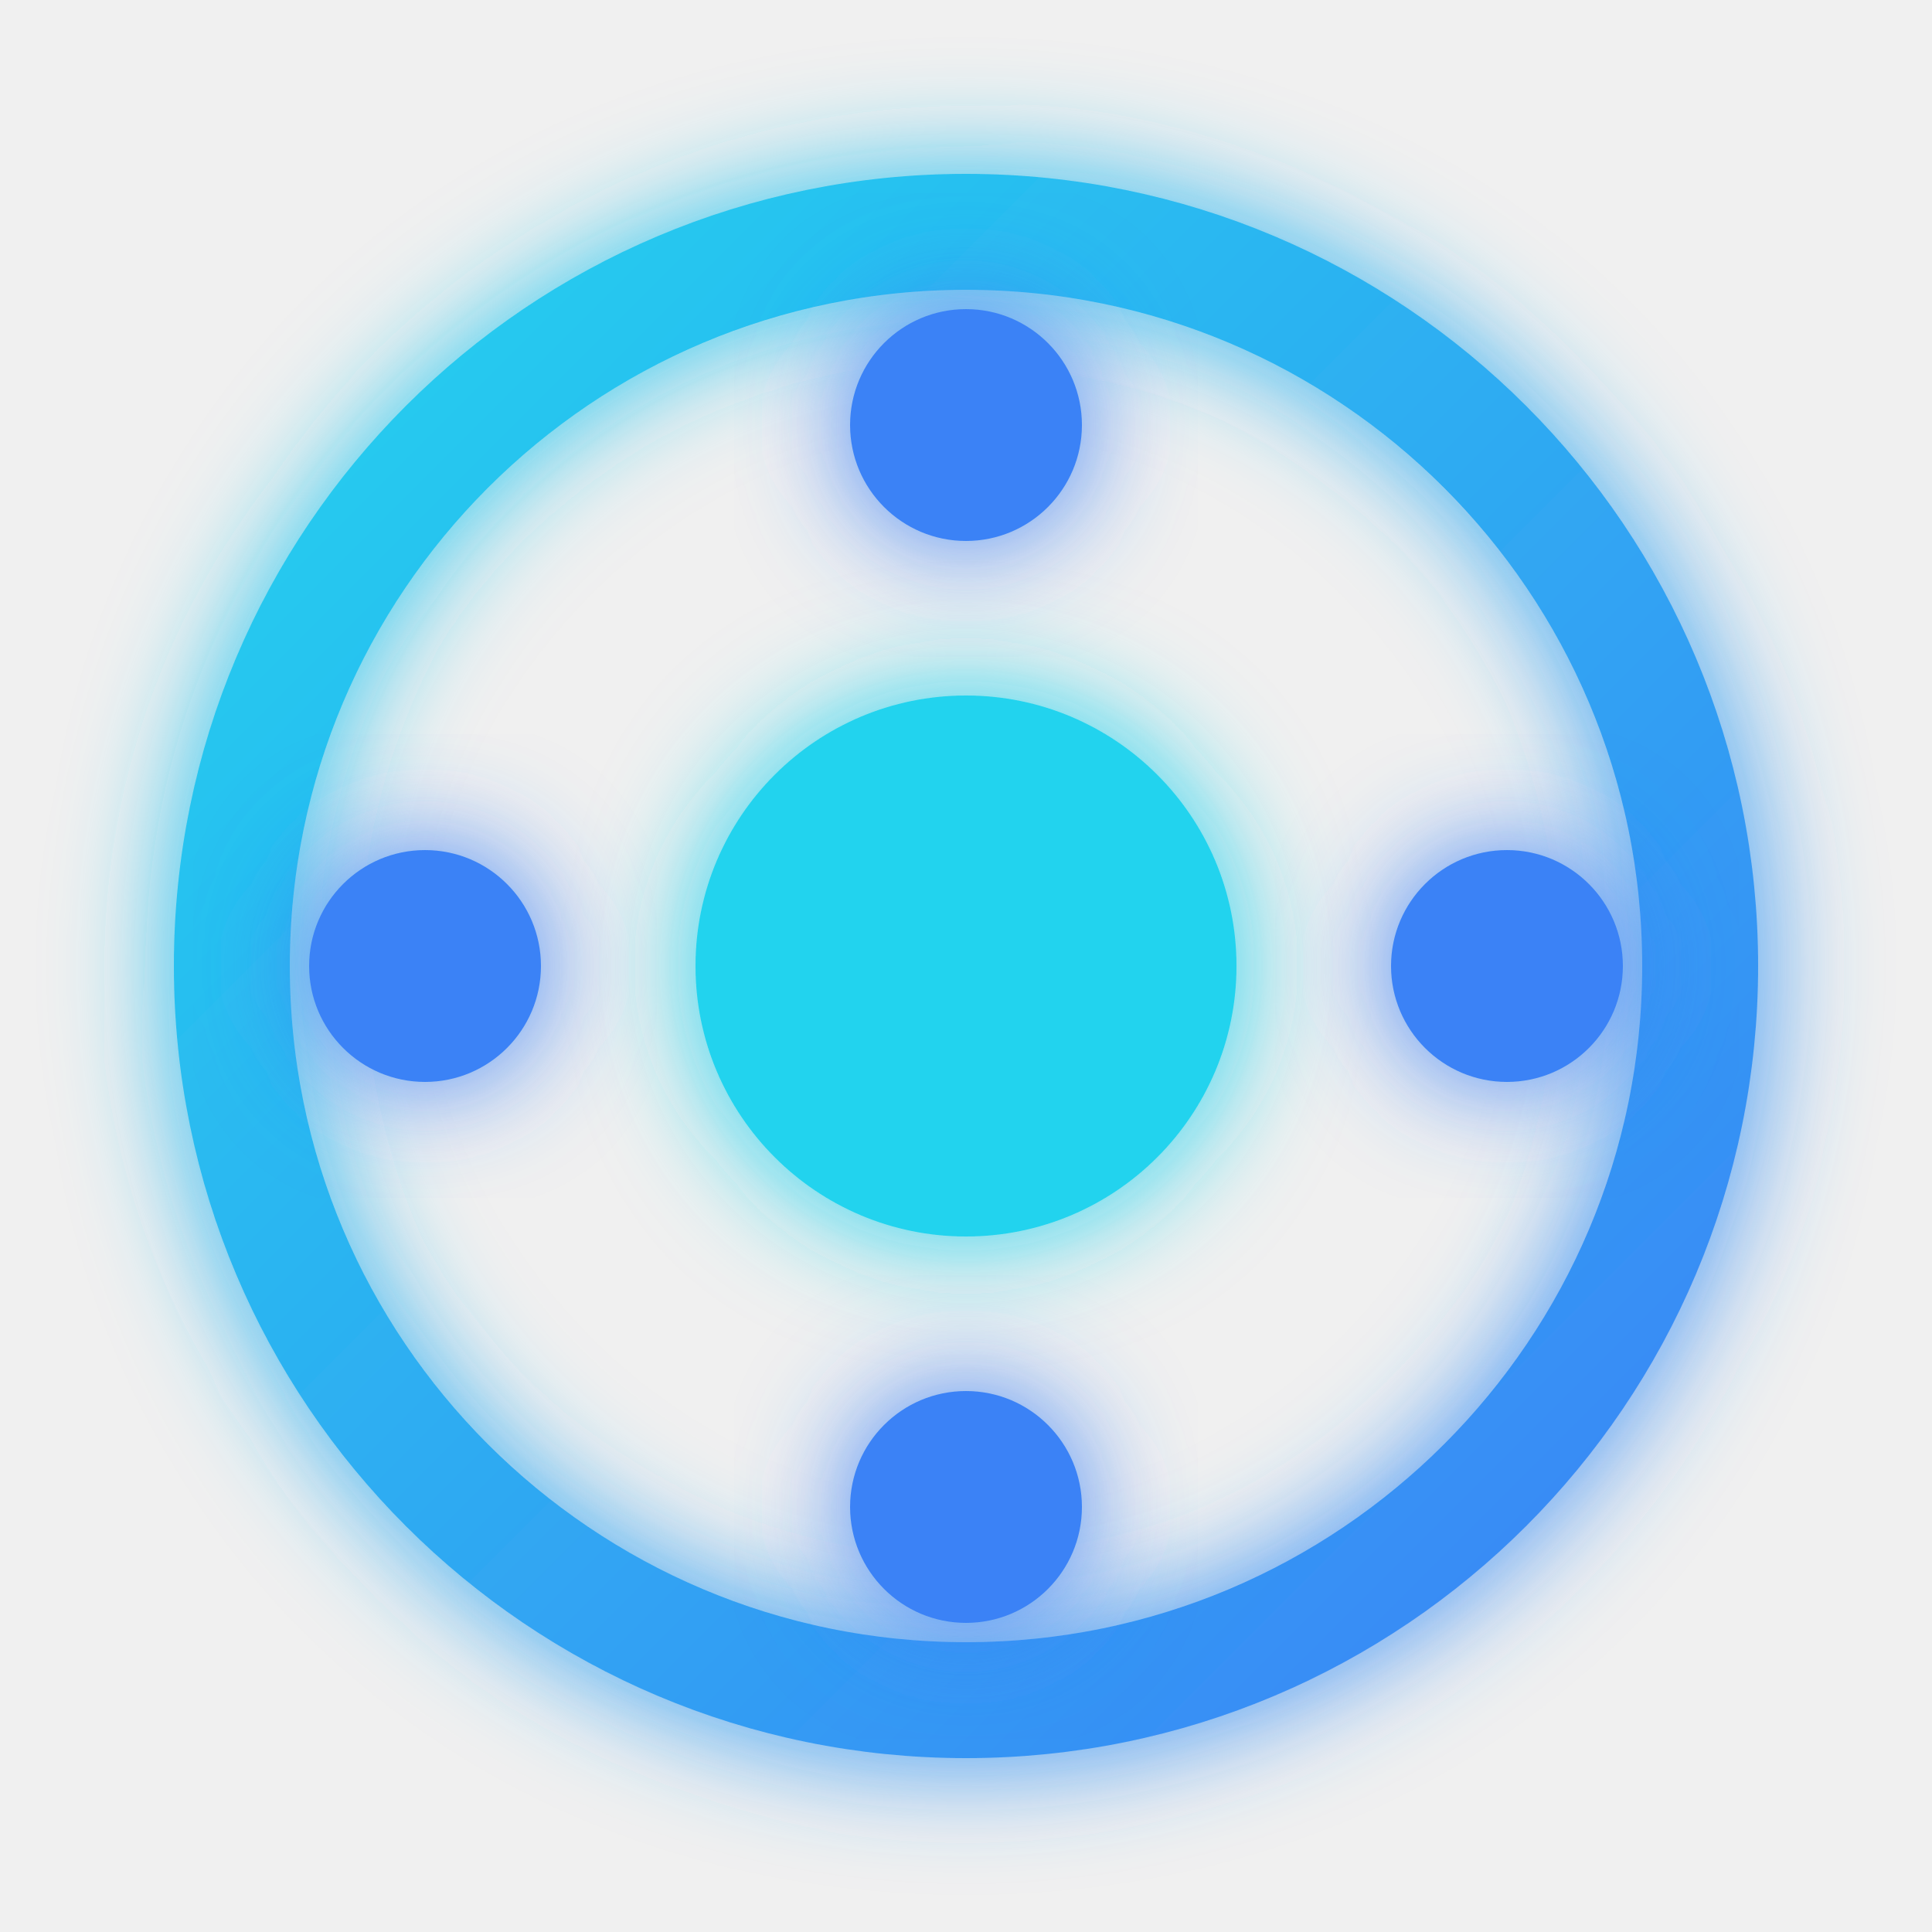
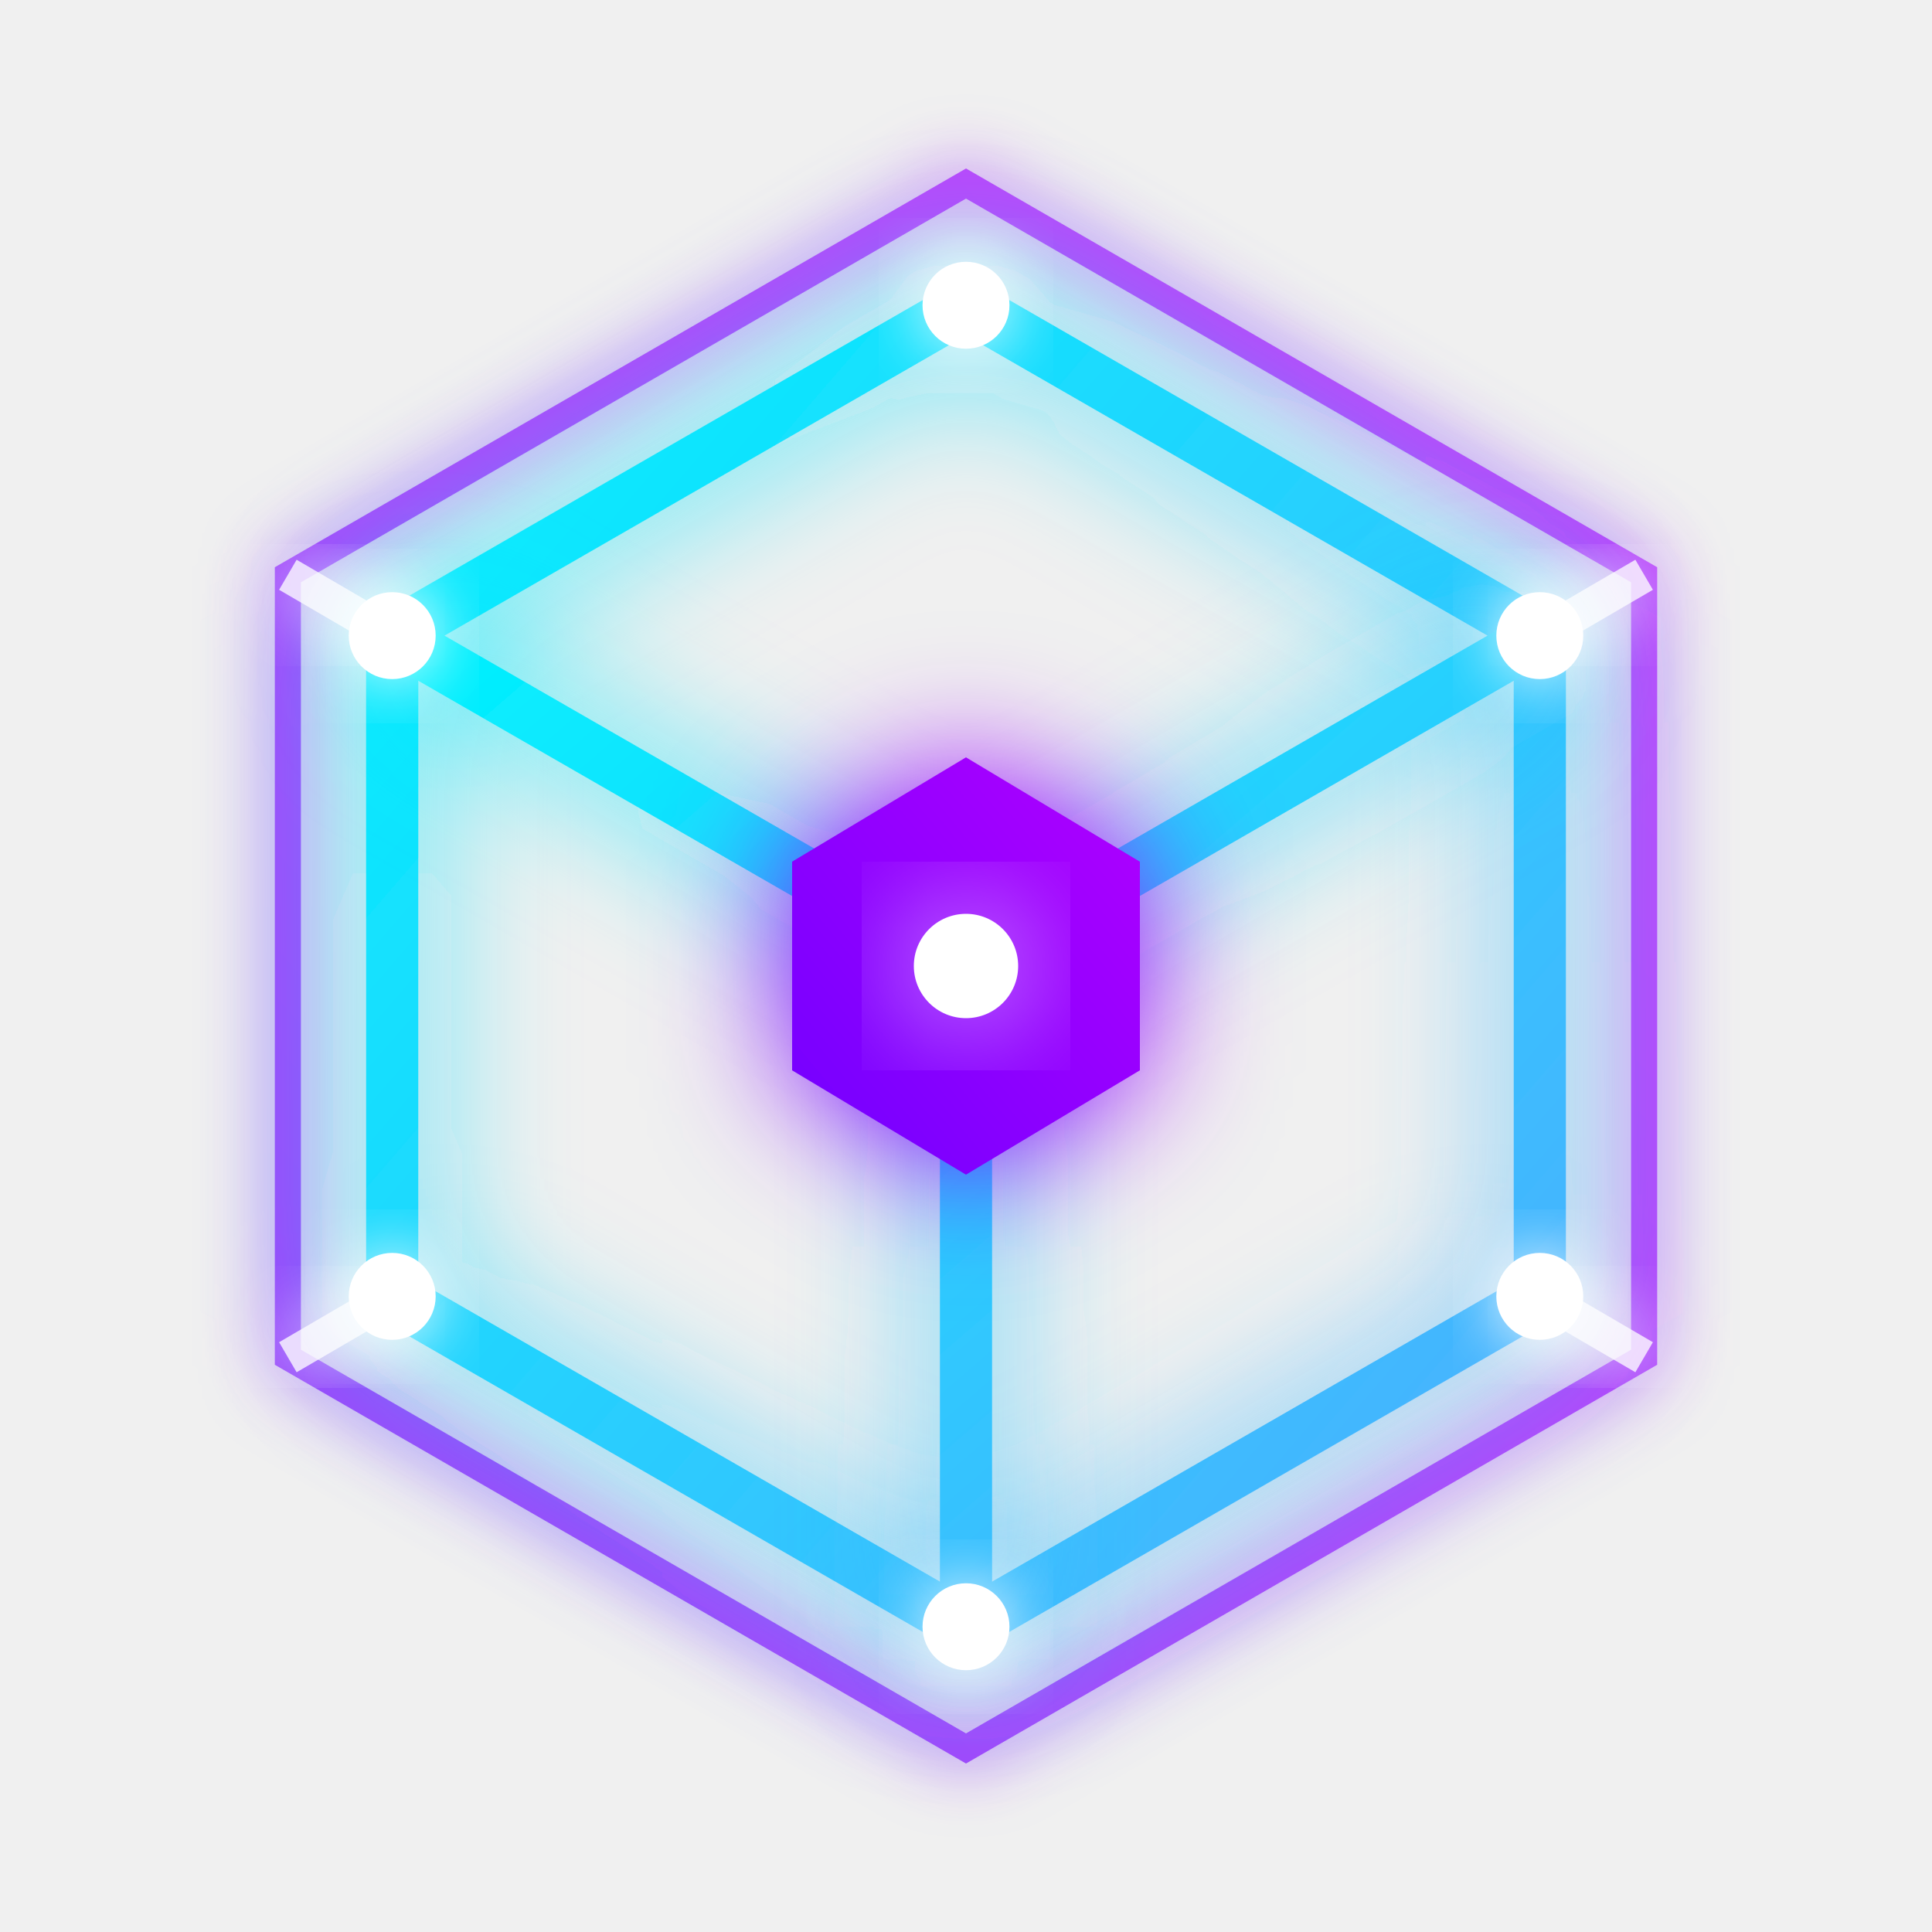
<svg xmlns="http://www.w3.org/2000/svg" viewBox="0 0 100 100">
  <defs>
    <filter id="neonGlow" x="-50%" y="-50%" width="200%" height="200%">
-       <feGaussianBlur stdDeviation="3" result="coloredBlur" />
+       <feGaussianBlur stdDeviation="4" result="coloredBlur" />
      <feMerge>
        <feMergeNode in="coloredBlur" />
        <feMergeNode in="SourceGraphic" />
      </feMerge>
    </filter>
-     <linearGradient id="neonGradient" x1="0%" y1="0%" x2="100%" y2="100%">
-       <stop offset="0%" stop-color="#22d3ee" />
-       <stop offset="100%" stop-color="#3b82f6" />
+     <filter id="glowSubtle" x="-50%" y="-50%" width="200%" height="200%">
+       <feGaussianBlur stdDeviation="2" result="coloredBlur" />
+       <feMerge>
+         <feMergeNode in="coloredBlur" />
+         <feMergeNode in="SourceGraphic" />
+       </feMerge>
+     </filter>
+     <linearGradient id="cyanGradient" x1="0%" y1="0%" x2="100%" y2="100%">
+       <stop offset="0%" stop-color="#00f2fe" />
+       <stop offset="100%" stop-color="#4facfe" />
+     </linearGradient>
+     <linearGradient id="purpleGradient" x1="100%" y1="0%" x2="0%" y2="100%">
+       <stop offset="0%" stop-color="#b100ff" />
+       <stop offset="100%" stop-color="#7000ff" />
    </linearGradient>
  </defs>
  <rect width="100" height="100" fill="transparent" />
-   <circle cx="50" cy="50" r="38" fill="none" stroke="url(#neonGradient)" stroke-width="6" filter="url(#neonGlow)" />
-   <circle cx="50" cy="50" r="14" fill="#22d3ee" filter="url(#neonGlow)" />
-   <circle cx="22" cy="50" r="6" fill="#3b82f6" filter="url(#neonGlow)" />
-   <circle cx="78" cy="50" r="6" fill="#3b82f6" filter="url(#neonGlow)" />
-   <circle cx="50" cy="22" r="6" fill="#3b82f6" filter="url(#neonGlow)" />
-   <circle cx="50" cy="78" r="6" fill="#3b82f6" filter="url(#neonGlow)" />
-   <line x1="28" y1="50" x2="36" y2="50" stroke="url(#neonGradient)" stroke-width="4" filter="url(#neonGlow)" />
-   <line x1="64" y1="50" x2="72" y2="50" stroke="url(#neonGradient)" stroke-width="4" filter="url(#neonGlow)" />
-   <line x1="50" y1="28" x2="50" y2="36" stroke="url(#neonGradient)" stroke-width="4" filter="url(#neonGlow)" />
-   <line x1="50" y1="64" x2="50" y2="72" stroke="url(#neonGradient)" stroke-width="4" filter="url(#neonGlow)" />
+   <g transform="translate(50,50) scale(0.9) translate(-50,-50)">
+     <polygon points="50,5 89,27.5 89,72.5 50,95 11,72.5 11,27.5" fill="none" stroke="url(#purpleGradient)" stroke-width="1.5" filter="url(#glowSubtle)" opacity="0.7" />
+     <polygon points="50,12 83,31 83,69 50,88 17,69 17,31" fill="none" stroke="url(#cyanGradient)" stroke-width="3" filter="url(#neonGlow)" />
+     <path d="M17,31 L50,50 L83,31 M50,50 L50,88" fill="none" stroke="url(#cyanGradient)" stroke-width="3" filter="url(#neonGlow)" />
+     <line x1="50" y1="5" x2="50" y2="12" stroke="#fff" stroke-width="2" filter="url(#glowSubtle)" opacity="0.8" />
+     <line x1="89" y1="27.5" x2="83" y2="31" stroke="#fff" stroke-width="2" filter="url(#glowSubtle)" opacity="0.8" />
+     <line x1="89" y1="72.5" x2="83" y2="69" stroke="#fff" stroke-width="2" filter="url(#glowSubtle)" opacity="0.8" />
+     <line x1="50" y1="95" x2="50" y2="88" stroke="#fff" stroke-width="2" filter="url(#glowSubtle)" opacity="0.8" />
+     <line x1="11" y1="72.5" x2="17" y2="69" stroke="#fff" stroke-width="2" filter="url(#glowSubtle)" opacity="0.8" />
+     <line x1="11" y1="27.5" x2="17" y2="31" stroke="#fff" stroke-width="2" filter="url(#glowSubtle)" opacity="0.8" />
+     <polygon points="50,38 60,44 60,56 50,62 40,56 40,44" fill="url(#purpleGradient)" filter="url(#neonGlow)" />
+     <circle cx="50" cy="12" r="2.5" fill="#fff" filter="url(#glowSubtle)" />
+     <circle cx="83" cy="31" r="2.5" fill="#fff" filter="url(#glowSubtle)" />
+     <circle cx="83" cy="69" r="2.5" fill="#fff" filter="url(#glowSubtle)" />
+     <circle cx="50" cy="88" r="2.5" fill="#fff" filter="url(#glowSubtle)" />
+     <circle cx="17" cy="69" r="2.5" fill="#fff" filter="url(#glowSubtle)" />
+     <circle cx="17" cy="31" r="2.5" fill="#fff" filter="url(#glowSubtle)" />
+     <circle cx="50" cy="50" r="3" fill="#fff" filter="url(#neonGlow)" />
+   </g>
</svg>
